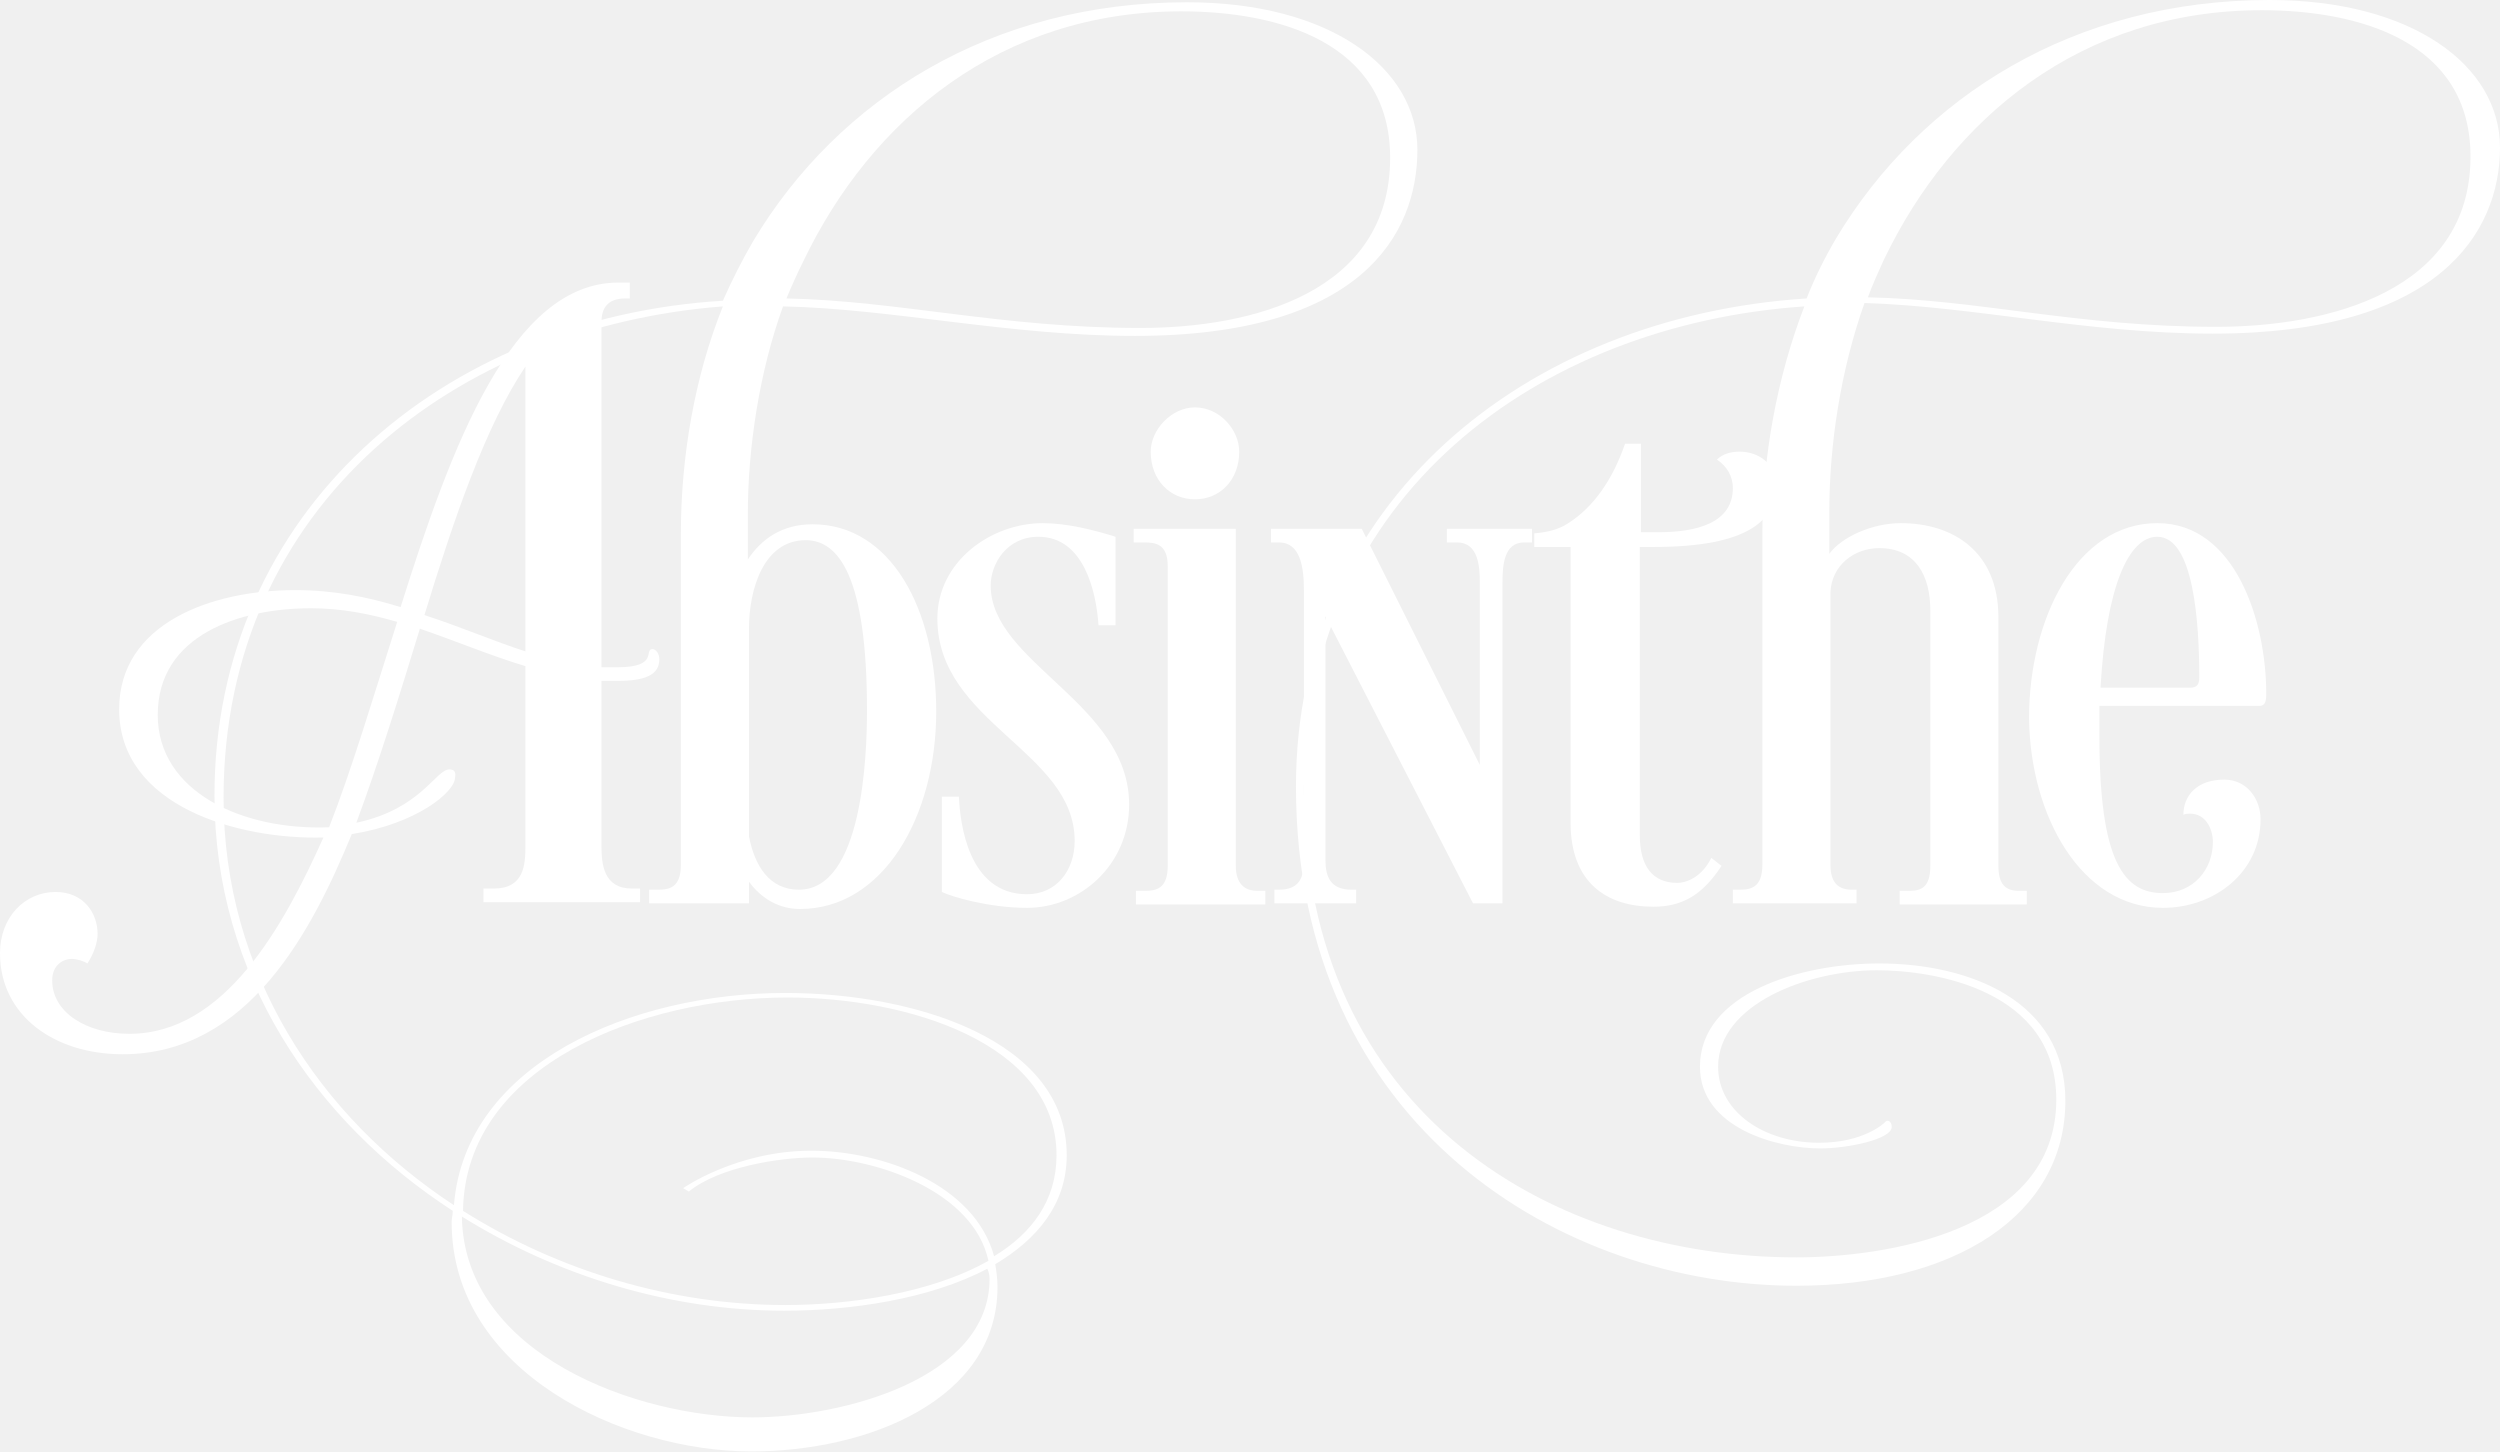
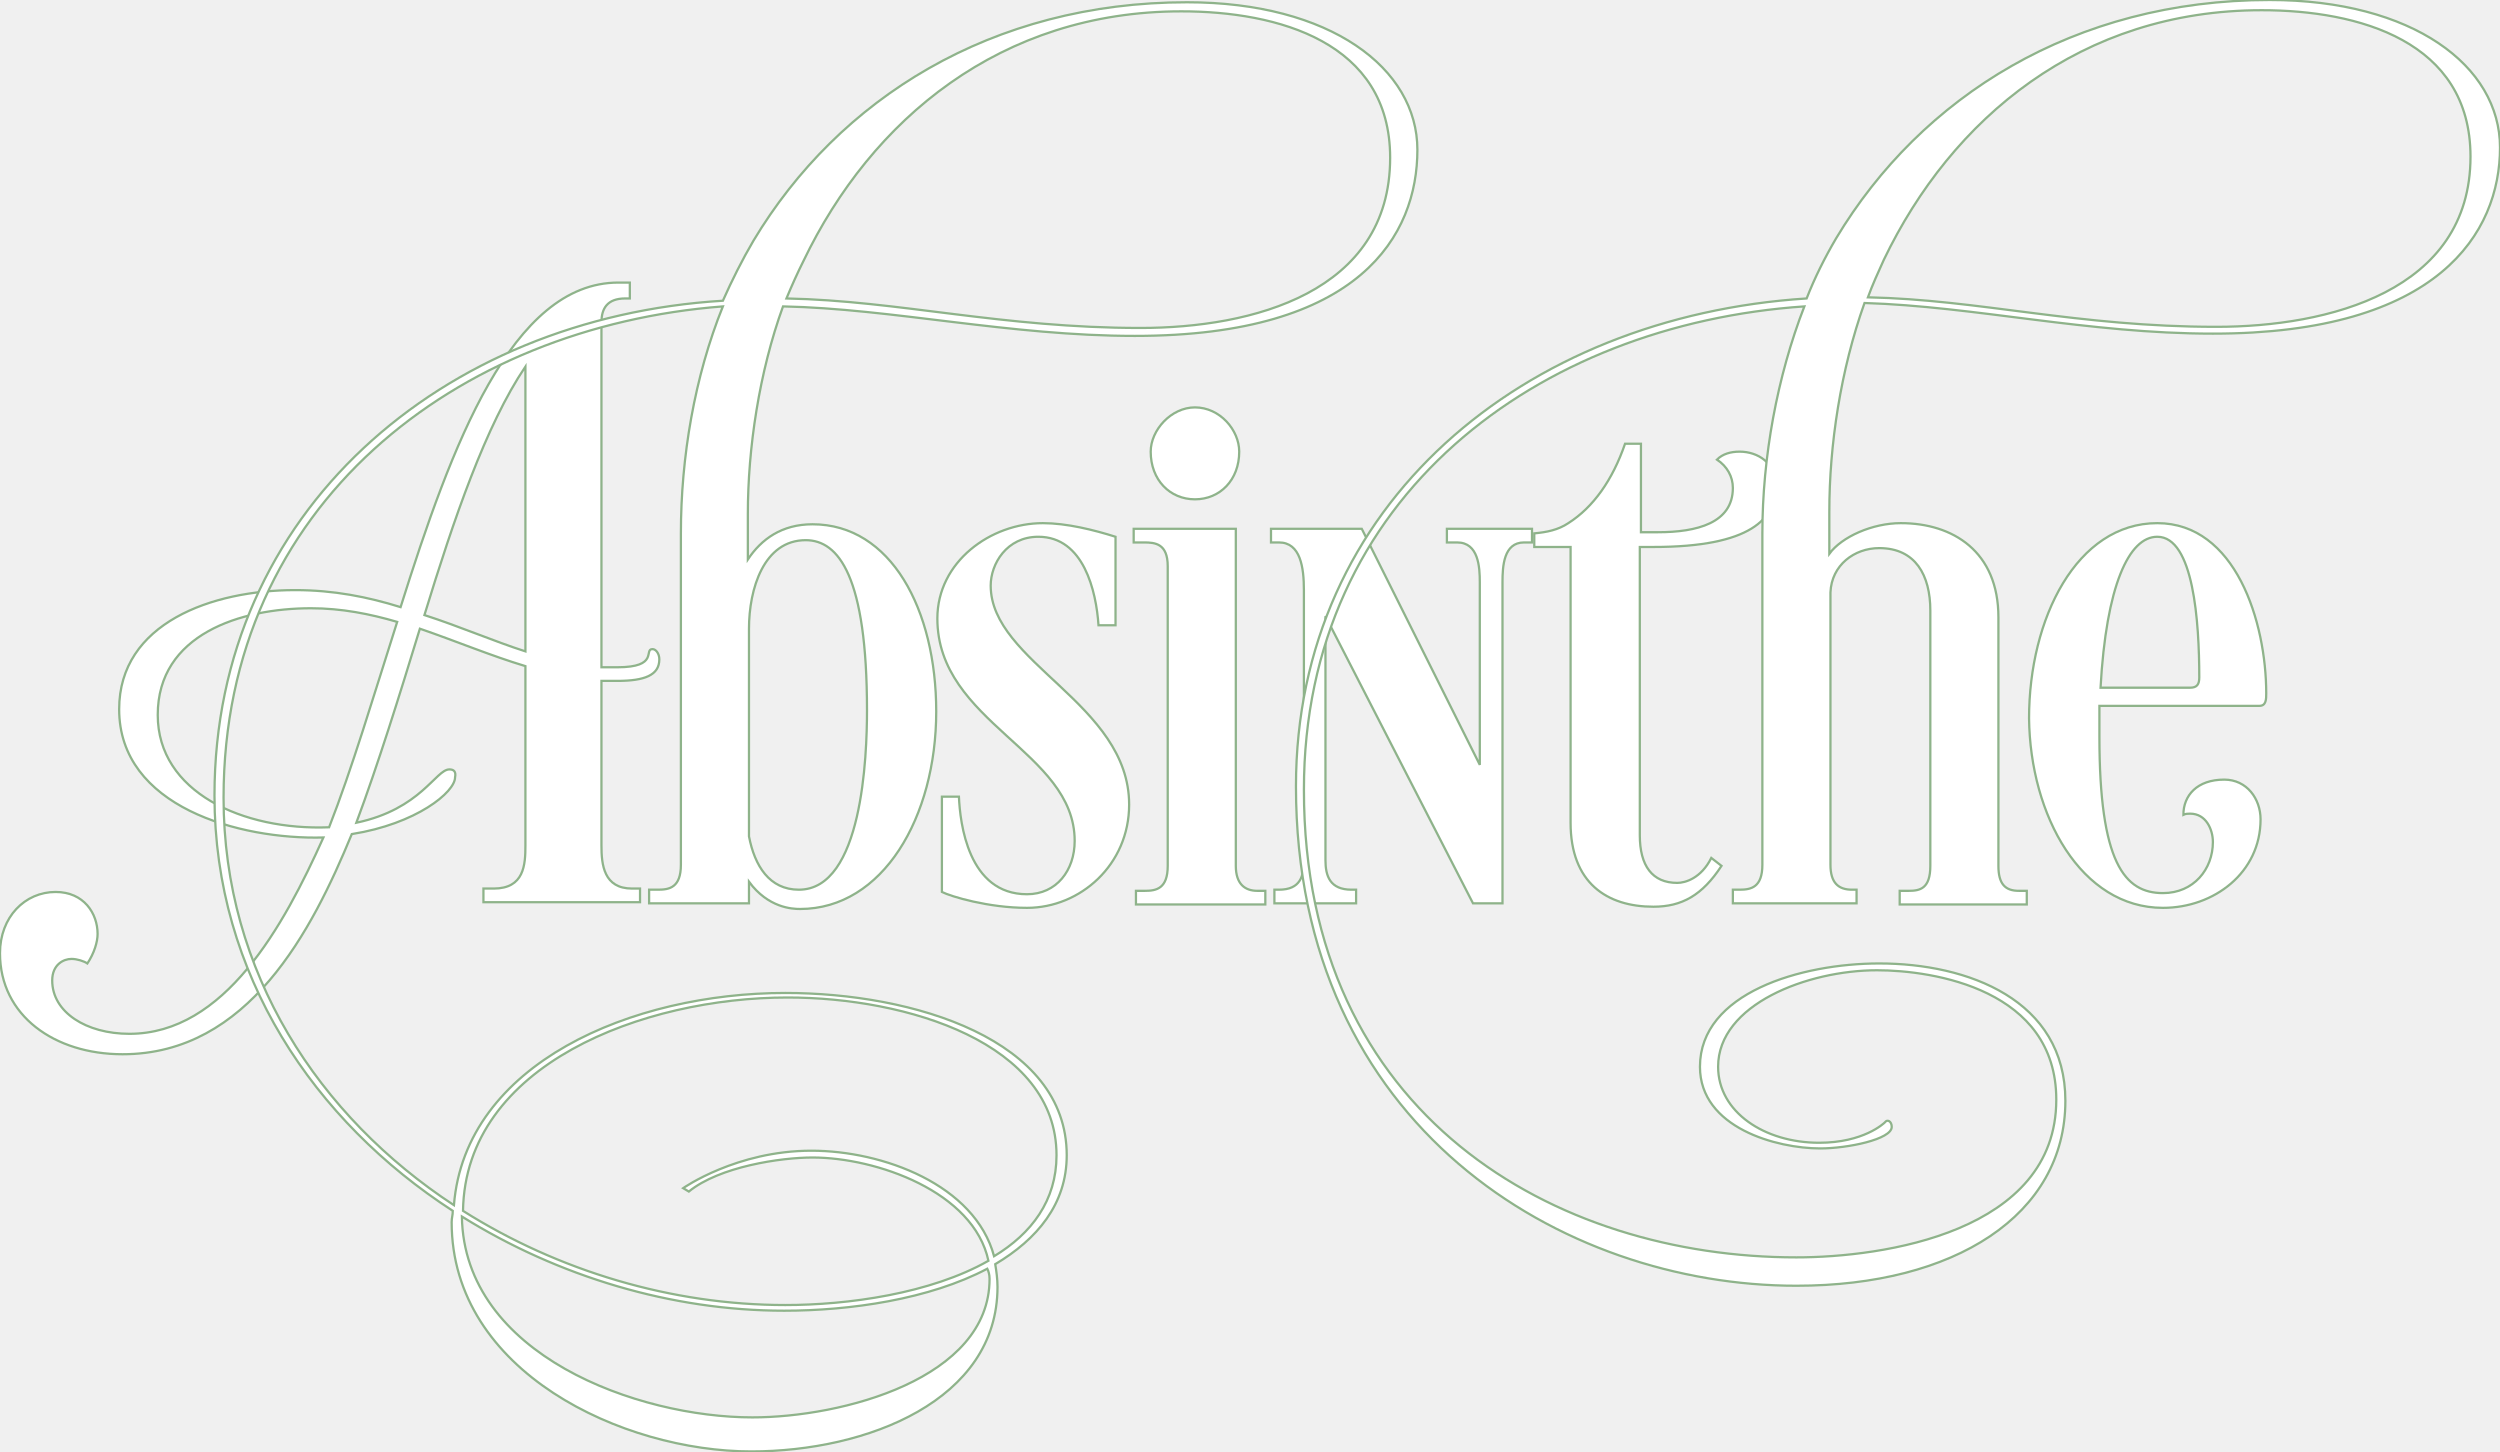
<svg xmlns="http://www.w3.org/2000/svg" version="1.1" id="Layer_1" x="0px" y="0px" viewBox="0 0 220.3 127.9" style="enable-background:new 0 0 220.3 127.9;" xml:space="preserve">
  <style type="text/css">
- 	.logo-fill{fill:#ffffff;}
+ 	.logo-fill{
+ 		fill: #ffffff;
+ 		stroke: #8EB38A;
+ 		stroke-width: .2;
+ 	}
</style>
  <path class="logo-fill" d="M39.6,67.8c-1.2,0-2.5,3.5-8.2,4.7c1.9-5.1,3.8-11.2,5.6-17.1c3.2,1.1,6.3,2.4,9.3,3.3v15.8  c0,1.7-0.1,3.8-2.8,3.8h-0.9v1.2h13.8v-1.2h-0.7c-2.5,0-2.7-2.1-2.7-3.8V60h1.4c2.4,0,3.7-0.5,3.7-1.9c0-0.5-0.3-0.9-0.6-0.9  c-0.8,0,0.6,1.6-3.1,1.6H53V28.4c0-1.2,0.5-2.1,2.1-2.1h0.4v-1.4h-1c-9.4,0-14.7,14.3-19.2,28.6c-2.9-0.9-5.9-1.5-9.3-1.5  c-7.3,0-15.5,2.9-15.5,10.5c0,8.6,10.6,11.5,18,11.3c-3.5,7.8-8.7,17.3-17.1,17.3c-3.8,0-6.8-1.9-6.8-4.7c0-1.4,1-1.9,1.7-1.9  c0.5,0,1.1,0.2,1.4,0.4c0.6-0.9,0.9-1.9,0.9-2.6c0-1.8-1.2-3.7-3.7-3.7C2.2,78.6,0,80.8,0,84c0,5.5,4.8,8.9,10.8,8.9  c11.1,0,16.7-10.9,20.2-19.4c5.7-0.9,9.1-3.7,9.1-5C40.2,68,40,67.8,39.6,67.8z M13.9,63c0-7.1,7.3-9.4,13.5-9.4  c2.7,0,5.2,0.5,7.6,1.2c-2.1,6.6-4,13-6,18.1C21.4,73.2,13.9,69.8,13.9,63z M46.3,32.3v25.1c-2.8-0.9-5.8-2.2-8.9-3.2  C40,45.7,42.8,37.5,46.3,32.3z" />
  <path class="logo-fill" d="M60,47v29.2c0,2-1,2.2-2,2.2h-0.8v1.2H66v-1.9c1.7,2.3,3.8,2.4,4.5,2.4c7.3,0,12-8.1,12-17.4  c0-9-4-16.5-10.9-16.5c-2.7,0-4.5,1.3-5.7,3.1v-4c0-5.8,1-12.5,3.1-18.3c9.6,0.2,20,2.6,31,2.6c19.9,0,24.9-8.9,24.9-16.4  c0-7.2-7.7-13-20.3-13c-17.2,0-30.7,8.5-38.2,21c-1,1.7-1.9,3.5-2.7,5.3C39,28,18.9,45.1,18.9,70.1c0,15.8,8.8,28.7,21,36.6  c0,0.4-0.1,0.6-0.1,1c0,13.2,15.1,20.2,26.4,20.2c10.2,0,21.7-4.5,21.7-14.5c0-0.7-0.1-1.4-0.2-2c3.7-2.2,6.3-5.3,6.3-9.6  c0-10.2-13.5-14.3-24.8-14.3c-13.5,0-28.2,6.2-29.2,18.7c-11.9-7.8-20.3-20.5-20.3-35.9c0-25.9,20.6-41.5,44-43.3  C61.2,33.2,60,40.3,60,47z M70.8,23c6-12.5,17.4-22,33.3-22c8.5,0,18.4,2.7,18.4,12.9c0,11.9-12.2,15-22,15  c-12.2,0-21.3-2.4-31.2-2.6C69.8,25.1,70.3,24,70.8,23z M60.2,104.7l0.5,0.3c2.7-2.2,8.1-3,10.9-3c5.6,0,14.2,3,15.5,9.1  c-5.1,2.9-12.4,3.9-17.9,3.9c-10,0-20-3-28.4-8.3C41,93.8,56.7,87.9,69.4,87.9c10.5,0,23.7,4,23.7,13.9c0,4-2.2,6.9-5.5,8.9  c-1.7-6.3-9.8-9.3-16.1-9.3C64.9,101.4,60.2,104.7,60.2,104.7z M87.2,112.7c0,8.8-13,12.2-20.9,12.2c-10.1,0-25.4-5.5-25.6-17.7  c8.5,5.3,18.5,8.3,28.4,8.3c5.8,0,12.8-1,17.9-3.7C87.1,112,87.2,112.3,87.2,112.7z M71,47.6c2.9,0,5.4,3.2,5.4,15  c0,4-0.4,15.8-6,15.8c-2.6,0-3.9-2.1-4.4-4.7V55.4C66,51.9,67.3,47.6,71,47.6z" />
  <path class="logo-fill" d="M83,70.2v8.4c0.8,0.4,4.1,1.4,7.5,1.4c4.7,0,9-3.8,9-9.1c0-8.9-12.2-12.5-12.2-19.3c0-1.9,1.4-4.3,4.2-4.3  c4,0,5.1,4.8,5.3,7.8h1.5v-7.8c-1.9-0.6-4.3-1.2-6.4-1.2c-4.6,0-9.3,3.4-9.3,8.4c0,9.2,12.1,11.7,12.1,19.6c0,2.6-1.6,4.7-4.2,4.7  c-5.2,0-5.9-6.3-6-8.6H83z" />
  <path class="logo-fill" d="M101.4,39.8c0,2.5,1.7,4.2,3.9,4.2c2.2,0,3.9-1.7,3.9-4.2c0-1.9-1.7-3.9-3.9-3.9  C103.2,35.9,101.4,37.9,101.4,39.8z M99.9,46.6v1.2h0.9c1,0,2.1,0.1,2.1,2.1v26.4c0,2-1,2.2-2,2.2h-0.8v1.2h11.4v-1.2h-0.7  c-1.1,0-1.9-0.6-1.9-2.2V46.6H99.9z" />
  <path class="logo-fill" d="M127.5,46.6v1.2h0.9c1.9,0,2,2.2,2,3.5v16.1L120,46.6H112v1.2h0.7c1.9,0,2.2,2.2,2.2,4.2v23.8  c0,1.4-0.3,2.6-2.2,2.6h-0.4v1.2h7.2v-1.2h-0.4c-1.9,0-2.3-1.2-2.3-2.6V54.3l13,25.3h2.6V51.3c0-1.4,0.1-3.5,1.9-3.5h0.7v-1.2H127.5  z" />
  <path class="logo-fill" d="M145.7,48.2c8.6,0,10.8-2.5,10.8-5.4c0-2-1.6-3-3.2-3c-0.8,0-1.5,0.2-2,0.7c0.9,0.6,1.4,1.5,1.4,2.5  c0,3.1-3.2,3.9-6.6,3.9h-1.5v-7.8h-1.4c-1.1,3.2-2.8,5.6-5,7c-0.9,0.6-1.9,0.8-3,0.9v1.2h3.2v24.3c0,5.3,3.2,7.4,7.3,7.4  c2.5,0,4.3-1,6-3.6l-0.9-0.7c-0.9,1.8-2.3,2.2-3,2.2c-2.2,0-3.3-1.5-3.3-4.2V48.2H145.7z" />
  <path class="logo-fill" d="M114.2,69.3c0,30,23.5,44,44.1,44c13.9,0,23.7-6.2,23.7-16.3c0-8.9-8.6-12.1-16.4-12.1  c-6.9,0-15.8,2.6-15.8,9.1c0,5.4,6.8,7.2,10.6,7.2c2.4,0,6.3-0.8,6.3-1.9c0-0.5-0.4-0.7-0.6-0.4c-0.1,0.1-1.9,1.8-5.8,1.8  c-4.8,0-8.9-2.7-8.9-6.7c0-5.5,7.9-8.5,14-8.5c5,0,15.8,1.7,15.8,11.4c0,11.7-15.3,13.9-22.9,13.9c-21.2,0-43.4-12.4-43.4-41.2  c0-25.9,20.7-41,44.1-42.6c-2.4,6.2-3.7,13.3-3.7,20v29.2c0,2-1,2.2-2,2.2h-0.6v1.2h10.9v-1.2h-0.4c-1.2,0-1.9-0.6-1.9-2.2v-24  c0.1-2.4,2.1-3.9,4.3-3.9c3.2,0,4.5,2.4,4.5,5.5v22.5c0,2-0.9,2.2-1.9,2.2h-0.8v1.2h11.2v-1.2h-0.7c-1.2,0-1.8-0.6-1.8-2.2V54.4  c0-5.8-4-8.3-8.6-8.3c-2.5,0-5.2,1.2-6.3,2.7v-3.7c0-5.9,1-12.5,3.1-18.4C174,27,184,29.4,195,29.4c19.9,0,25.3-8.9,25.3-16.4  c0-7.2-7.7-13-20.3-13c-17.2,0-30.7,8.5-38.2,21c-1,1.7-1.9,3.5-2.6,5.3C134.3,27.9,114.2,44.4,114.2,69.3z M166,22.9  c6-12.5,17.4-22,33.3-22c8.5,0,18.4,2.7,18.4,12.9c0,11.9-12.6,15-22.4,15c-12.2,0-20.9-2.4-30.7-2.6C165,25.1,165.5,24,166,22.9z" />
  <path class="logo-fill" d="M190.6,80c4.5,0,8.6-3.1,8.6-7.8c0-1.8-1.2-3.5-3.2-3.5c-2.4,0-3.6,1.4-3.6,3.1c0.2-0.1,0.4-0.1,0.6-0.1  c1.4,0,2,1.4,2,2.5c0,2.4-1.7,4.5-4.4,4.5c-3.4,0-5.6-2.7-5.6-13.8v-2.7h14.1c0.6,0,0.6-0.6,0.6-1.1c0-6.3-2.7-15-9.6-15  c-7.1,0-11.3,8.4-11.3,17.2C178.9,71.9,183.4,80,190.6,80z M190.1,47.3c3.2,0,3.7,7.5,3.7,12.4c0,0.6-0.2,0.9-0.8,0.9h-7.9  C185.6,51.6,187.6,47.3,190.1,47.3z" />
</svg>
